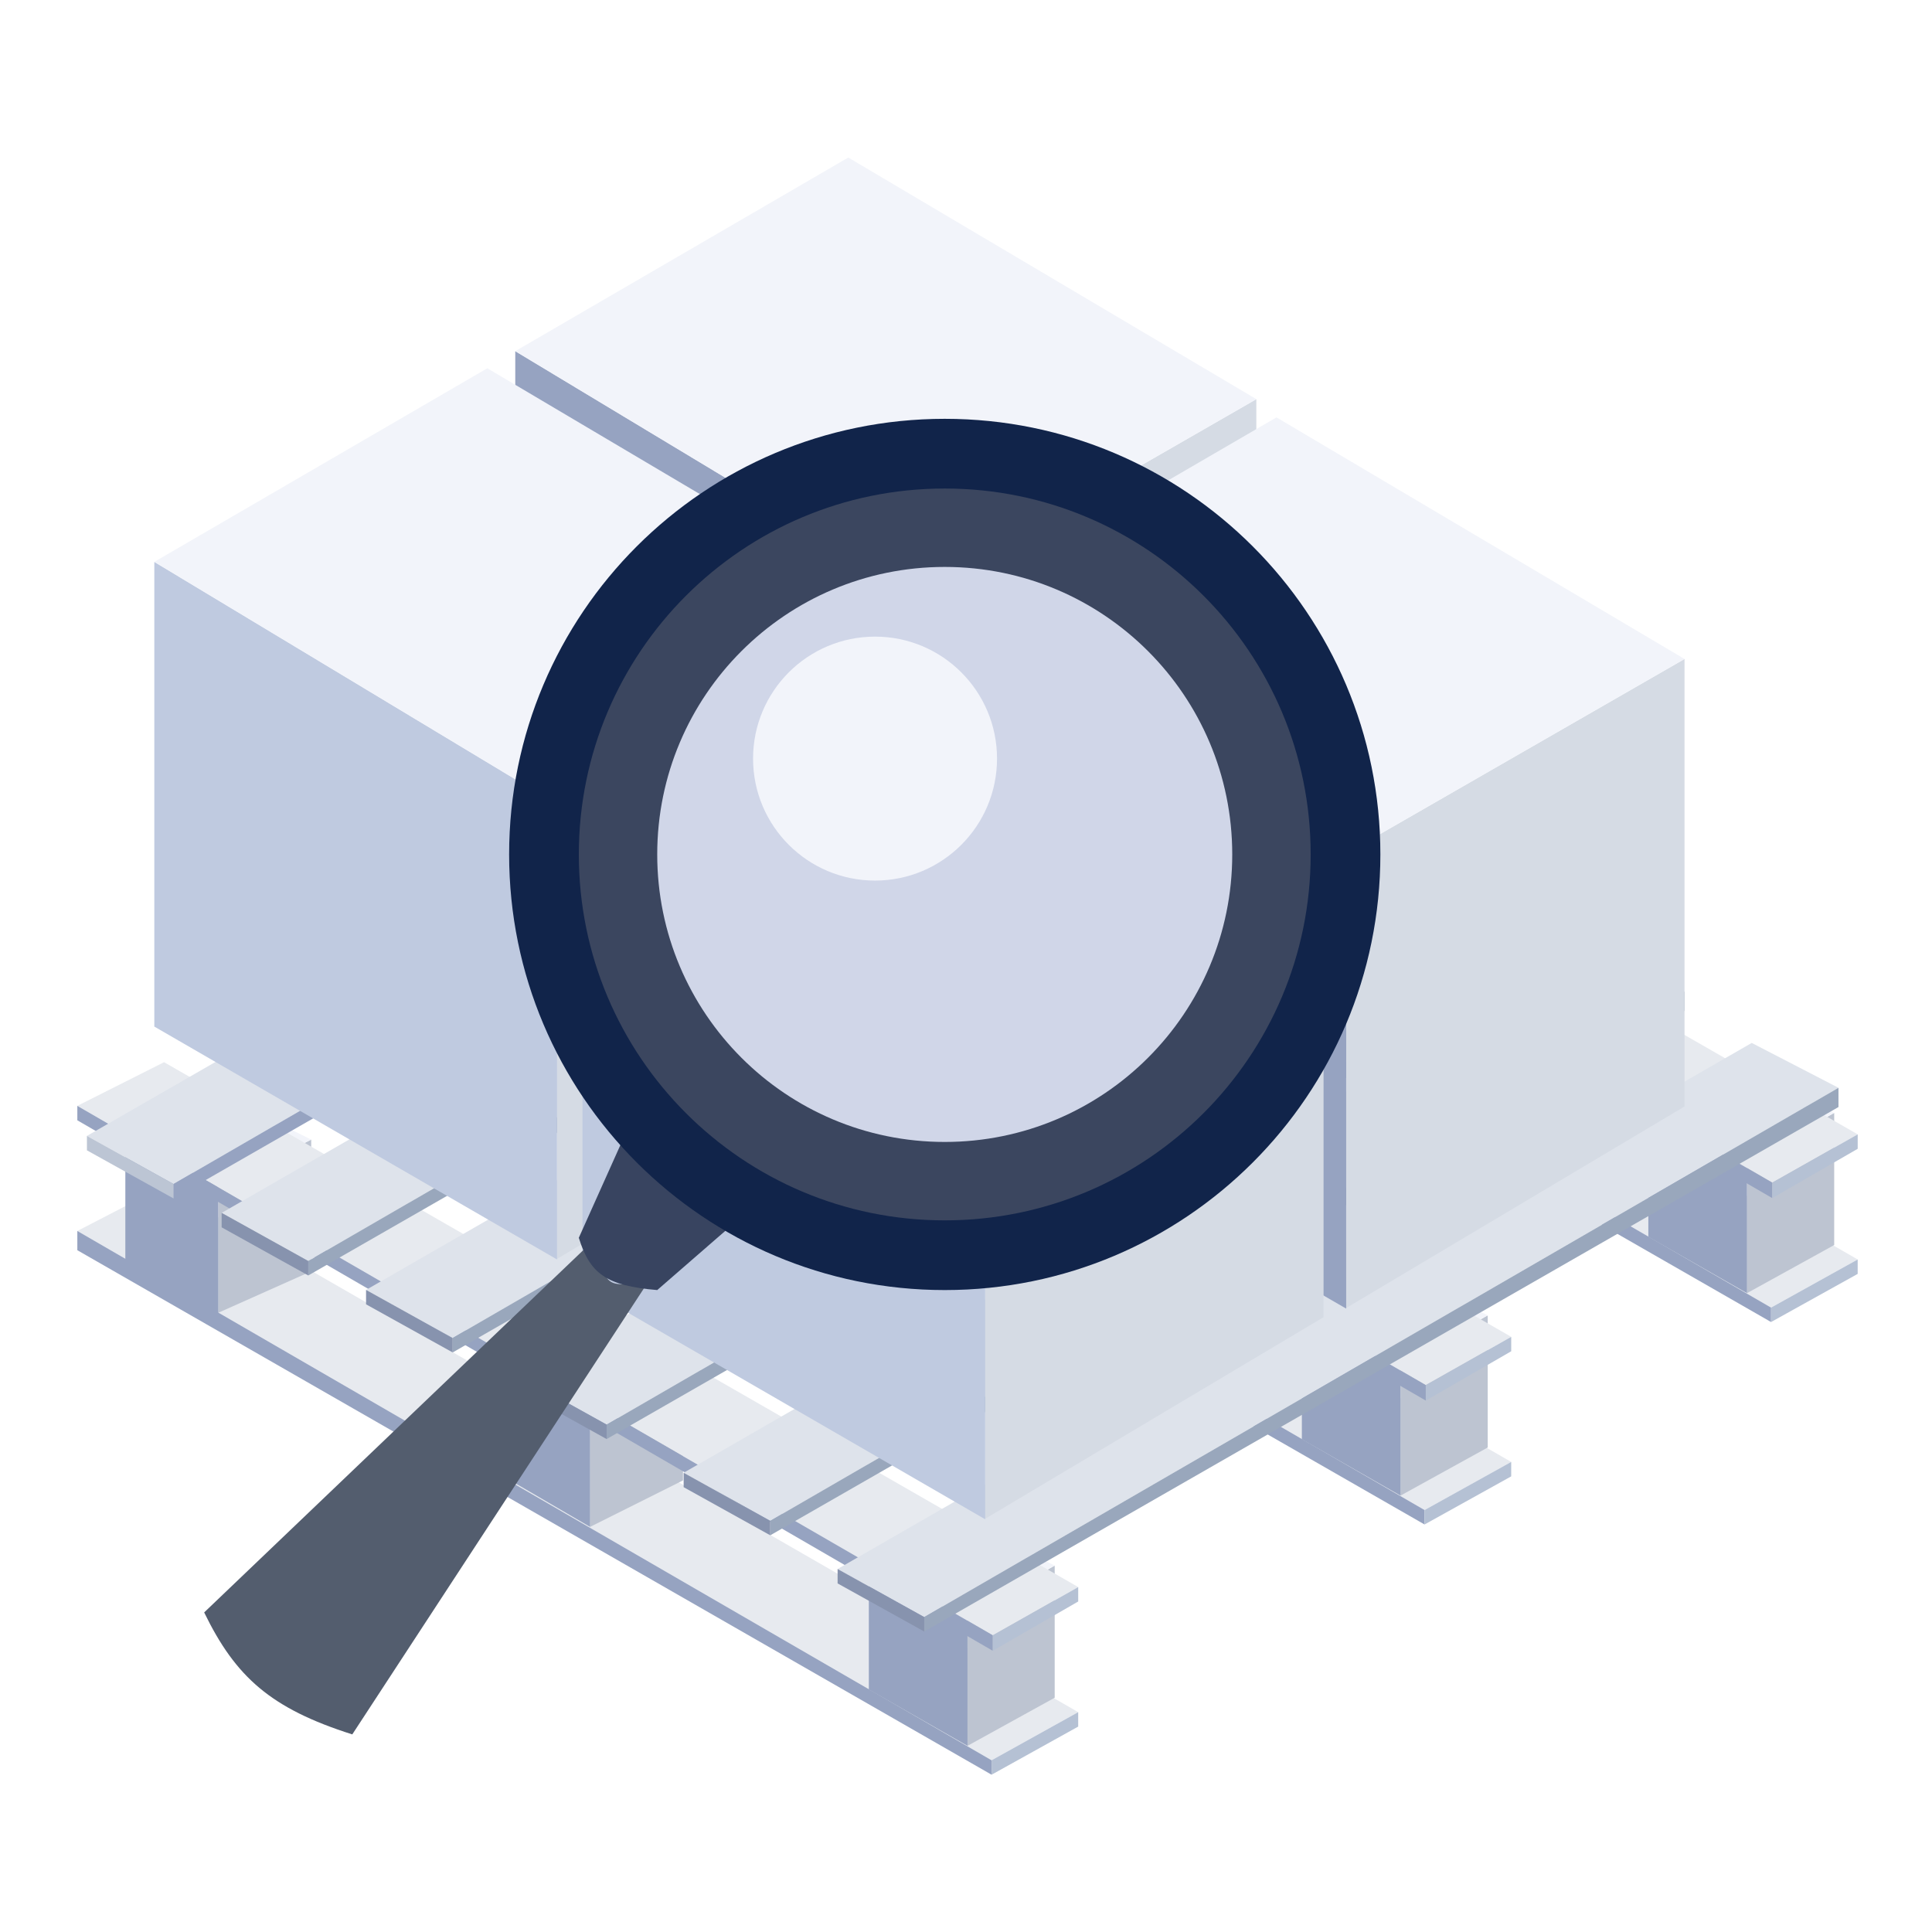
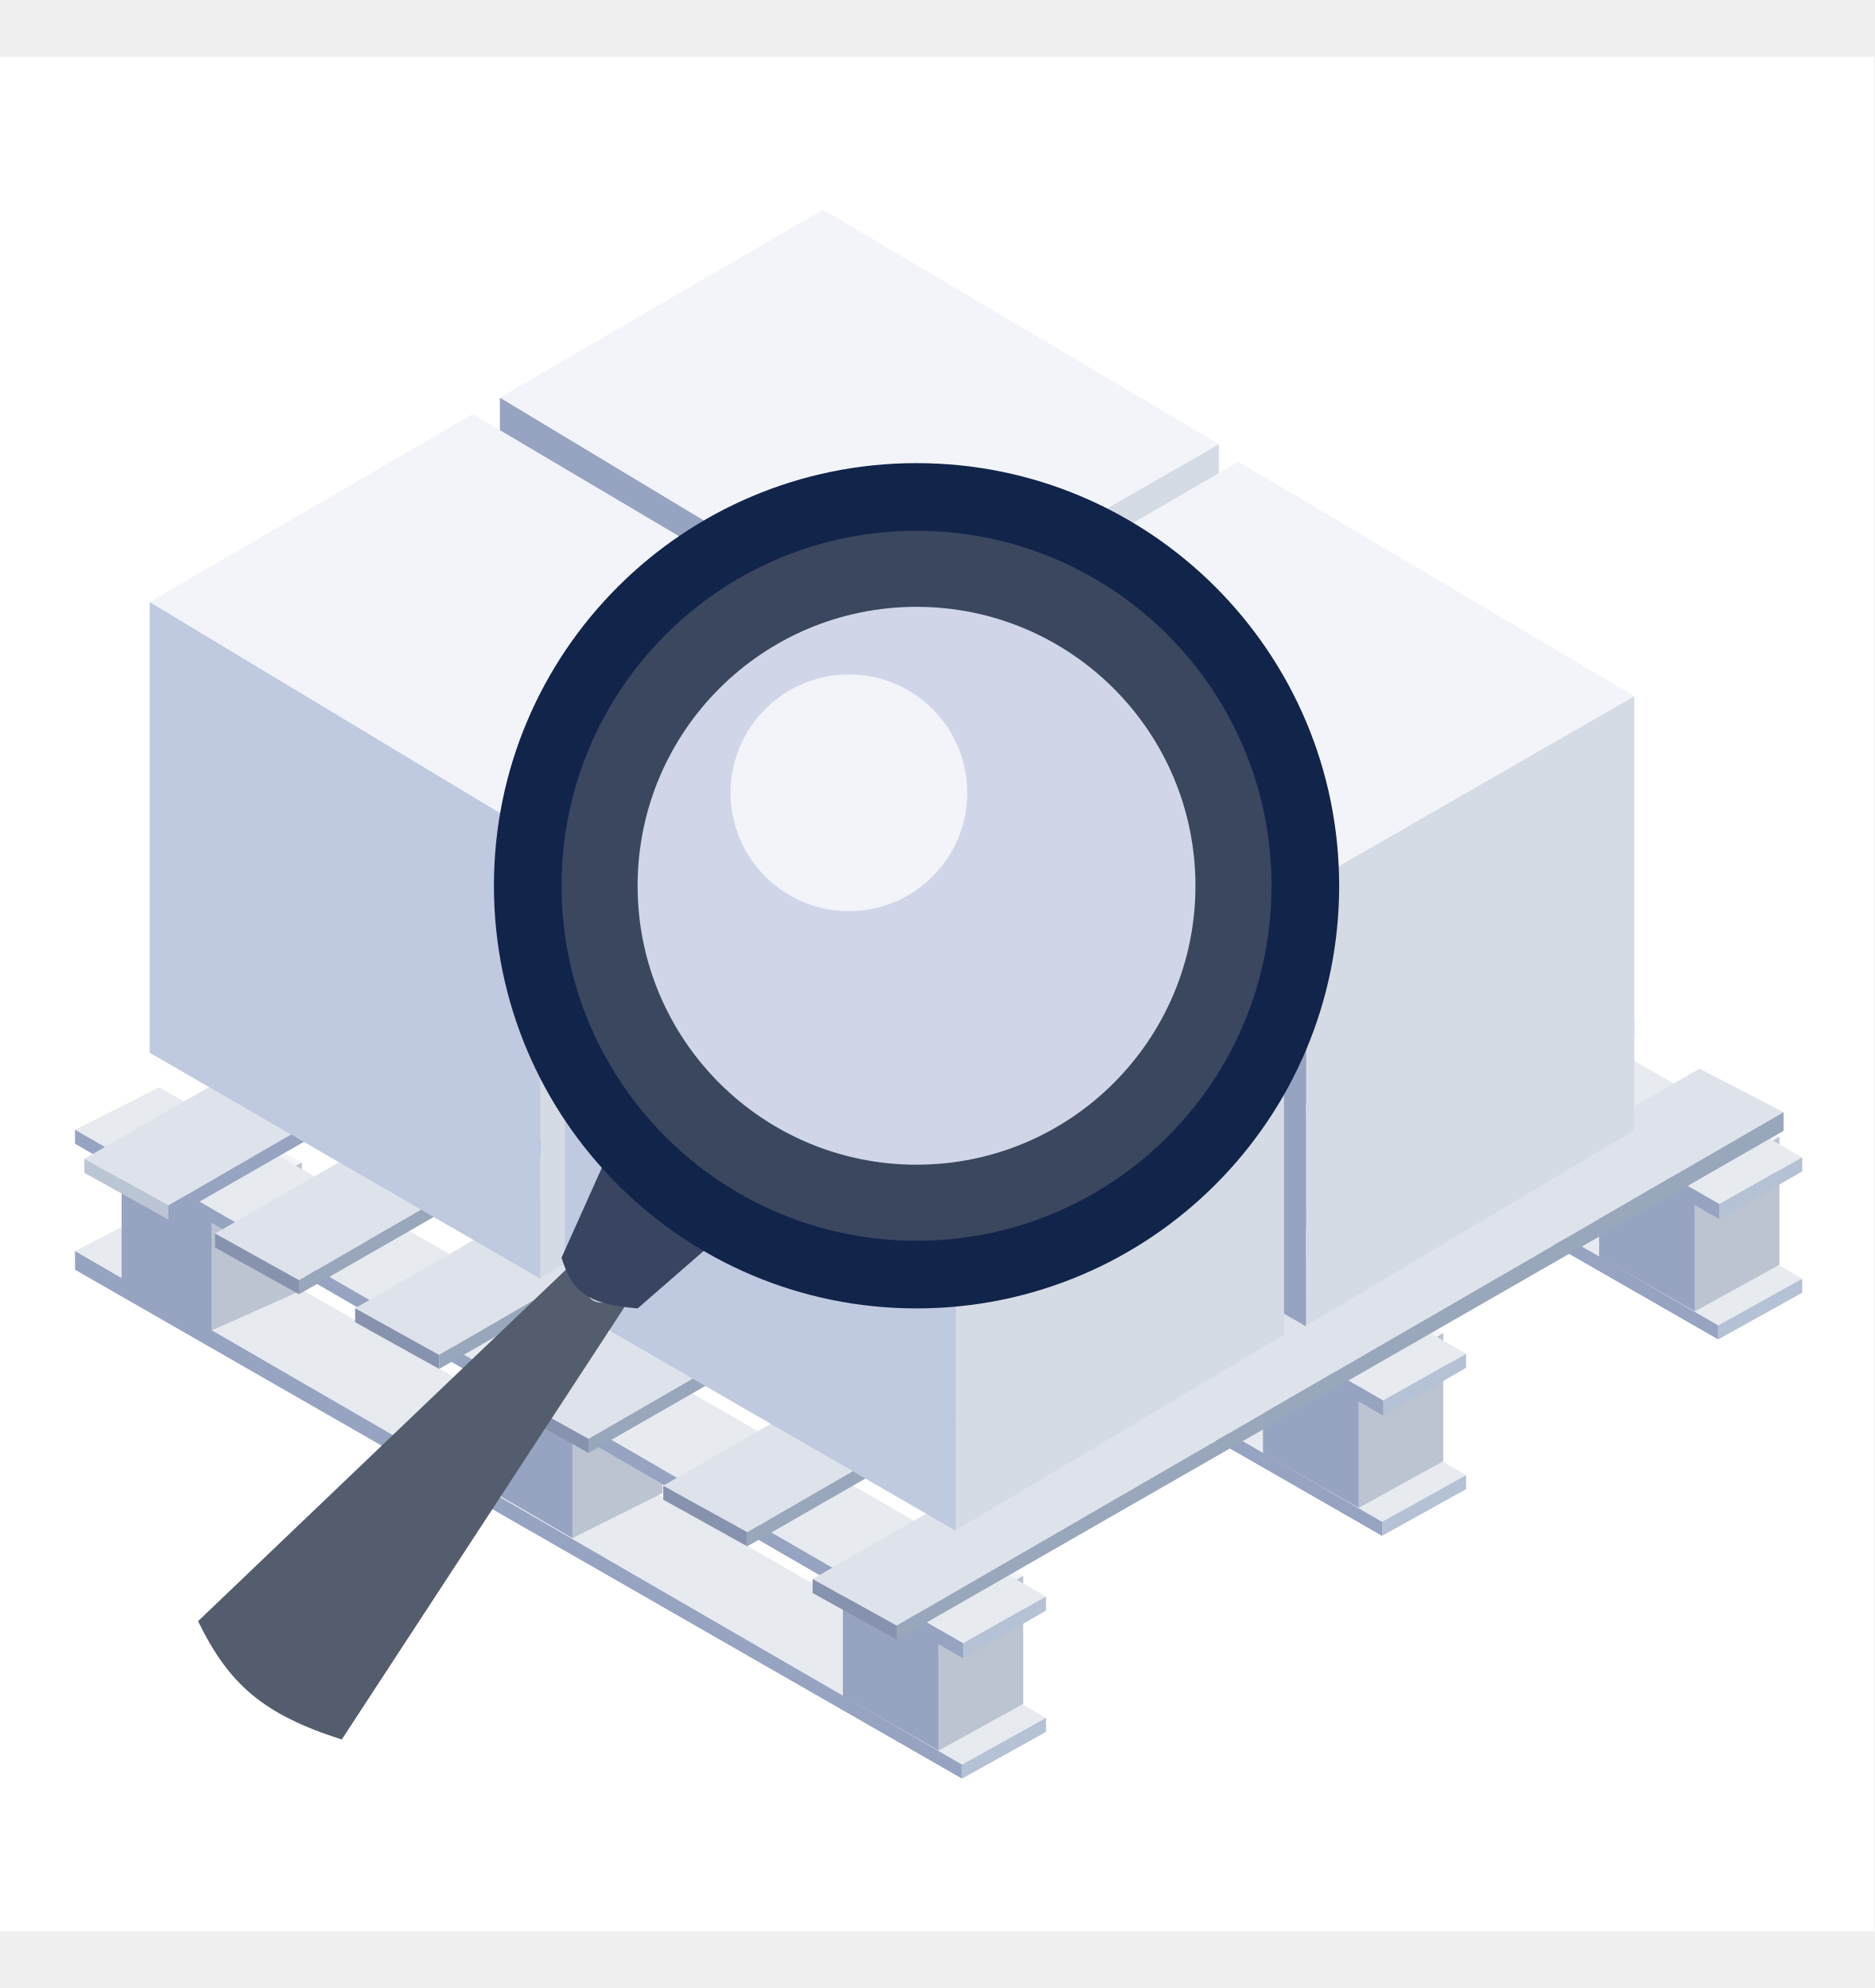
- <svg xmlns="http://www.w3.org/2000/svg" width="140" height="140" viewBox="0 0 140 140" fill="none">
+ <svg xmlns="http://www.w3.org/2000/svg" width="132" height="140" viewBox="0 0 140 140" fill="none">
  <rect width="140" height="140" fill="white" />
  <path d="M5.604 89.201L71.854 127.556L78.13 124.069L11.89 85.949L5.604 89.201Z" fill="#E7EAEF" />
  <path d="M5.604 90.595V89.2L71.854 127.556V128.602L5.604 90.595Z" fill="#96A3C1" />
  <path d="M78.13 125.115V124.069L71.853 127.556V128.602L78.13 125.115Z" fill="#B5C1D4" />
  <path d="M76.427 123.024L70.107 126.511V117.096L76.427 113.45V123.024Z" fill="#BDC4D1" />
  <path d="M70.109 126.51V117.793L62.959 113.958V122.429L70.109 126.51Z" fill="#96A3C1" />
  <path d="M76.428 113.449L69.694 116.817L62.959 113.449L69.694 110.082L76.428 113.449Z" fill="#F2F4FA" />
  <path d="M49.492 107.276L42.758 110.643V101.103L49.492 97.735V107.276Z" fill="#BDC4D1" />
  <path d="M42.758 110.643V101.103L36.023 97.735V106.715L42.758 110.643Z" fill="#96A3C1" />
  <path d="M49.493 97.735L42.758 101.102L36.023 97.735L42.758 94.368L49.493 97.735Z" fill="#F2F4FA" />
  <path d="M22.551 92.123L15.816 95.129V85.95L22.551 82.582V92.123Z" fill="#BDC4D1" />
  <path d="M15.817 95.491V85.95L9.082 82.582V91.562L15.817 95.491Z" fill="#96A3C1" />
  <path d="M22.551 82.582L15.817 85.95L9.082 82.582L15.817 79.215L22.551 82.582Z" fill="#F2F4FA" />
  <path d="M5.604 80.135L71.94 118.501L78.13 115.004L11.89 76.97L5.604 80.135Z" fill="#E7EAEF" />
  <path d="M5.604 81.181V80.135L71.94 118.5V119.623L5.604 81.181Z" fill="#96A3C1" />
  <path d="M78.131 116.05V115.004L71.941 118.501V119.623L78.131 116.05Z" fill="#B5C1D4" />
  <path d="M36.98 71.069L103.231 109.424L109.507 105.937L43.267 67.817L36.98 71.069Z" fill="#E7EAEF" />
  <path d="M36.98 72.463V71.068L103.231 109.424V110.47L36.98 72.463Z" fill="#96A3C1" />
  <path d="M109.507 106.983V105.937L103.23 109.423V110.469L109.507 106.983Z" fill="#B5C1D4" />
  <path d="M107.806 104.891L101.486 108.378V98.963L107.806 95.317V104.891Z" fill="#BDC4D1" />
  <path d="M101.488 108.378V99.661L94.338 95.825V104.296L101.488 108.378Z" fill="#96A3C1" />
  <path d="M107.807 95.317L101.073 98.684L94.338 95.317L101.073 91.95L107.807 95.317Z" fill="#F2F4FA" />
  <path d="M80.869 89.144L74.135 92.511V82.97L80.869 79.603V89.144Z" fill="#BDC4D1" />
  <path d="M74.135 92.511V82.97L67.4 79.603V88.583L74.135 92.511Z" fill="#96A3C1" />
  <path d="M80.87 79.603L74.135 82.97L67.4 79.603L74.135 76.235L80.87 79.603Z" fill="#F2F4FA" />
  <path d="M53.932 73.99L47.197 76.996V67.817L53.932 64.45V73.99Z" fill="#BDC4D1" />
  <path d="M47.197 77.358V67.817L40.463 64.45V73.429L47.197 77.358Z" fill="#96A3C1" />
  <path d="M53.932 64.45L47.197 67.817L40.463 64.45L47.197 61.083L53.932 64.45Z" fill="#F2F4FA" />
  <path d="M36.98 62.003L103.317 100.369L109.507 96.872L43.267 58.838L36.98 62.003Z" fill="#E7EAEF" />
  <path d="M36.98 63.05V62.003L103.317 100.369V101.491L36.98 63.05Z" fill="#96A3C1" />
  <path d="M109.508 97.918V96.872L103.318 100.369V101.491L109.508 97.918Z" fill="#B5C1D4" />
  <path d="M62.088 56.398L128.338 94.753L134.615 91.266L68.374 53.147L62.088 56.398Z" fill="#E7EAEF" />
  <path d="M62.088 57.792V56.398L128.338 94.753V95.799L62.088 57.792Z" fill="#96A3C1" />
  <path d="M134.614 92.312V91.266L128.338 94.753V95.799L134.614 92.312Z" fill="#B5C1D4" />
  <path d="M132.913 90.22L126.594 93.707V84.292L132.913 80.646V90.22Z" fill="#BDC4D1" />
  <path d="M126.595 93.707V84.99L119.445 81.154V89.626L126.595 93.707Z" fill="#96A3C1" />
  <path d="M132.915 80.646L126.18 84.013L119.445 80.646L126.18 77.278L132.915 80.646Z" fill="#F2F4FA" />
  <path d="M105.975 74.472L99.24 77.84V68.299L105.975 64.932V74.472Z" fill="#BDC4D1" />
  <path d="M99.24 77.84V68.299L92.506 64.932V73.911L99.24 77.84Z" fill="#96A3C1" />
  <path d="M105.975 64.932L99.24 68.299L92.506 64.932L99.24 61.565L105.975 64.932Z" fill="#F2F4FA" />
  <path d="M79.035 59.32L72.301 62.325V53.146L79.035 49.779V59.32Z" fill="#BDC4D1" />
  <path d="M72.301 62.687V53.146L65.566 49.779V58.758L72.301 62.687Z" fill="#96A3C1" />
  <path d="M79.036 49.779L72.301 53.146L65.566 49.779L72.301 46.411L79.036 49.779Z" fill="#F2F4FA" />
  <path d="M62.088 47.331L128.425 85.696L134.615 82.2L68.374 44.166L62.088 47.331Z" fill="#E7EAEF" />
  <path d="M62.088 48.377V47.331L128.425 85.697V86.819L62.088 48.377Z" fill="#96A3C1" />
  <path d="M134.616 83.246V82.2L128.426 85.697V86.819L134.616 83.246Z" fill="#B5C1D4" />
  <path d="M133.223 78.826L66.972 117.182L60.696 113.695L126.937 75.575L133.223 78.826Z" fill="#DEE3EB" />
  <path d="M133.223 80.22V78.826L66.972 117.181V118.227L133.223 80.22Z" fill="#99A7BC" />
  <path d="M60.696 114.74V113.694L66.973 117.181V118.227L60.696 114.74Z" fill="#8793AE" />
  <path d="M122.066 71.853L55.816 110.208L49.54 106.722L115.78 68.602L122.066 71.853Z" fill="#DEE3EB" />
  <path d="M122.066 73.247V71.853L55.816 110.208V111.254L122.066 73.247Z" fill="#99A7BC" />
  <path d="M49.54 107.767V106.721L55.816 110.208V111.254L49.54 107.767Z" fill="#8793AE" />
  <path d="M110.209 64.879L43.959 103.234L37.682 99.747L103.923 61.627L110.209 64.879Z" fill="#DEE3EB" />
  <path d="M110.209 66.273V64.878L43.959 103.234V104.28L110.209 66.273Z" fill="#99A7BC" />
  <path d="M37.683 100.793V99.747L43.959 103.233V104.28L37.683 100.793Z" fill="#8793AE" />
  <path d="M99.053 58.602L32.803 96.957L26.526 93.471L92.767 55.351L99.053 58.602Z" fill="#DEE3EB" />
  <path d="M99.053 59.996V58.602L32.803 96.957V98.003L99.053 59.996Z" fill="#99A7BC" />
  <path d="M26.526 94.516V93.47L32.803 96.957V98.003L26.526 94.516Z" fill="#8793AE" />
  <path d="M88.588 53.023L22.338 91.379L16.061 87.892L82.302 49.772L88.588 53.023Z" fill="#DEE3EB" />
  <path d="M88.588 54.418V53.023L22.338 91.379V92.425L88.588 54.418Z" fill="#99A7BC" />
  <path d="M16.061 88.937V87.891L22.338 91.378V92.424L16.061 88.937Z" fill="#8793AE" />
  <path d="M78.826 47.444L12.576 85.8L6.3 82.313L72.54 44.193L78.826 47.444Z" fill="#DEE3EB" />
  <path d="M78.826 48.839V47.444L12.576 85.799V86.846L78.826 48.839Z" fill="#96A3C1" />
  <path d="M6.3 83.358V82.312L12.576 85.799V86.845L6.3 83.358Z" fill="#BCC5D4" />
  <path d="M91.039 61.352L66.522 75.957V43.022L91.039 28.924V61.352Z" fill="#D5DBE4" />
  <path d="M66.521 75.996V43.022L37.338 25.447V59.12L66.521 75.996Z" fill="#96A3C1" />
  <path d="M91.039 28.924L66.521 43.022L37.338 25.447L61.47 11.416L91.039 28.924Z" fill="#F2F4FA" />
  <path d="M64.883 76.621L40.365 91.226V58.291L64.883 44.193V76.621Z" fill="#D5DBE4" />
  <path d="M40.365 91.265V58.291L11.182 40.716V74.389L40.365 91.265Z" fill="#BFCAE0" />
  <path d="M64.883 44.193L40.365 58.291L11.182 40.716L35.314 26.686L64.883 44.193Z" fill="#F2F4FA" />
  <path d="M122.067 80.18L97.549 94.786V61.851L122.067 47.752V80.18Z" fill="#D5DBE4" />
  <path d="M97.549 94.826V61.851L68.365 44.276V77.95L97.549 94.826Z" fill="#96A3C1" />
  <path d="M122.067 47.753L97.549 61.85L68.365 44.276L92.498 30.245L122.067 47.753Z" fill="#F2F4FA" />
  <path d="M95.91 95.449L71.393 110.055V77.12L95.91 63.022V95.449Z" fill="#D5DBE4" />
  <path d="M71.392 110.094V77.119L42.209 59.544V93.218L71.392 110.094Z" fill="#BFCAE0" />
  <path d="M95.91 63.022L71.392 77.12L42.209 59.545L66.341 45.514L95.91 63.022Z" fill="#F2F4FA" />
  <path d="M25.528 125.681C19.636 123.807 17.082 121.541 14.795 116.843L43.205 89.695C43.856 93.395 43.889 93.275 46.993 92.852L25.528 125.681Z" fill="#535D6E" />
  <path d="M41.943 89.695L46.047 80.54L54.886 87.169L47.625 93.483C43.906 93.172 42.744 92.276 41.943 89.695Z" fill="#384460" />
  <circle cx="68.46" cy="61.916" r="31.567" fill="#11244A" />
  <circle cx="68.46" cy="61.916" r="26.516" fill="#3B465F" />
  <circle cx="68.459" cy="61.916" r="20.834" fill="#D0D6E8" />
  <circle cx="63.409" cy="54.971" r="8.839" fill="#F2F4FA" />
</svg>
